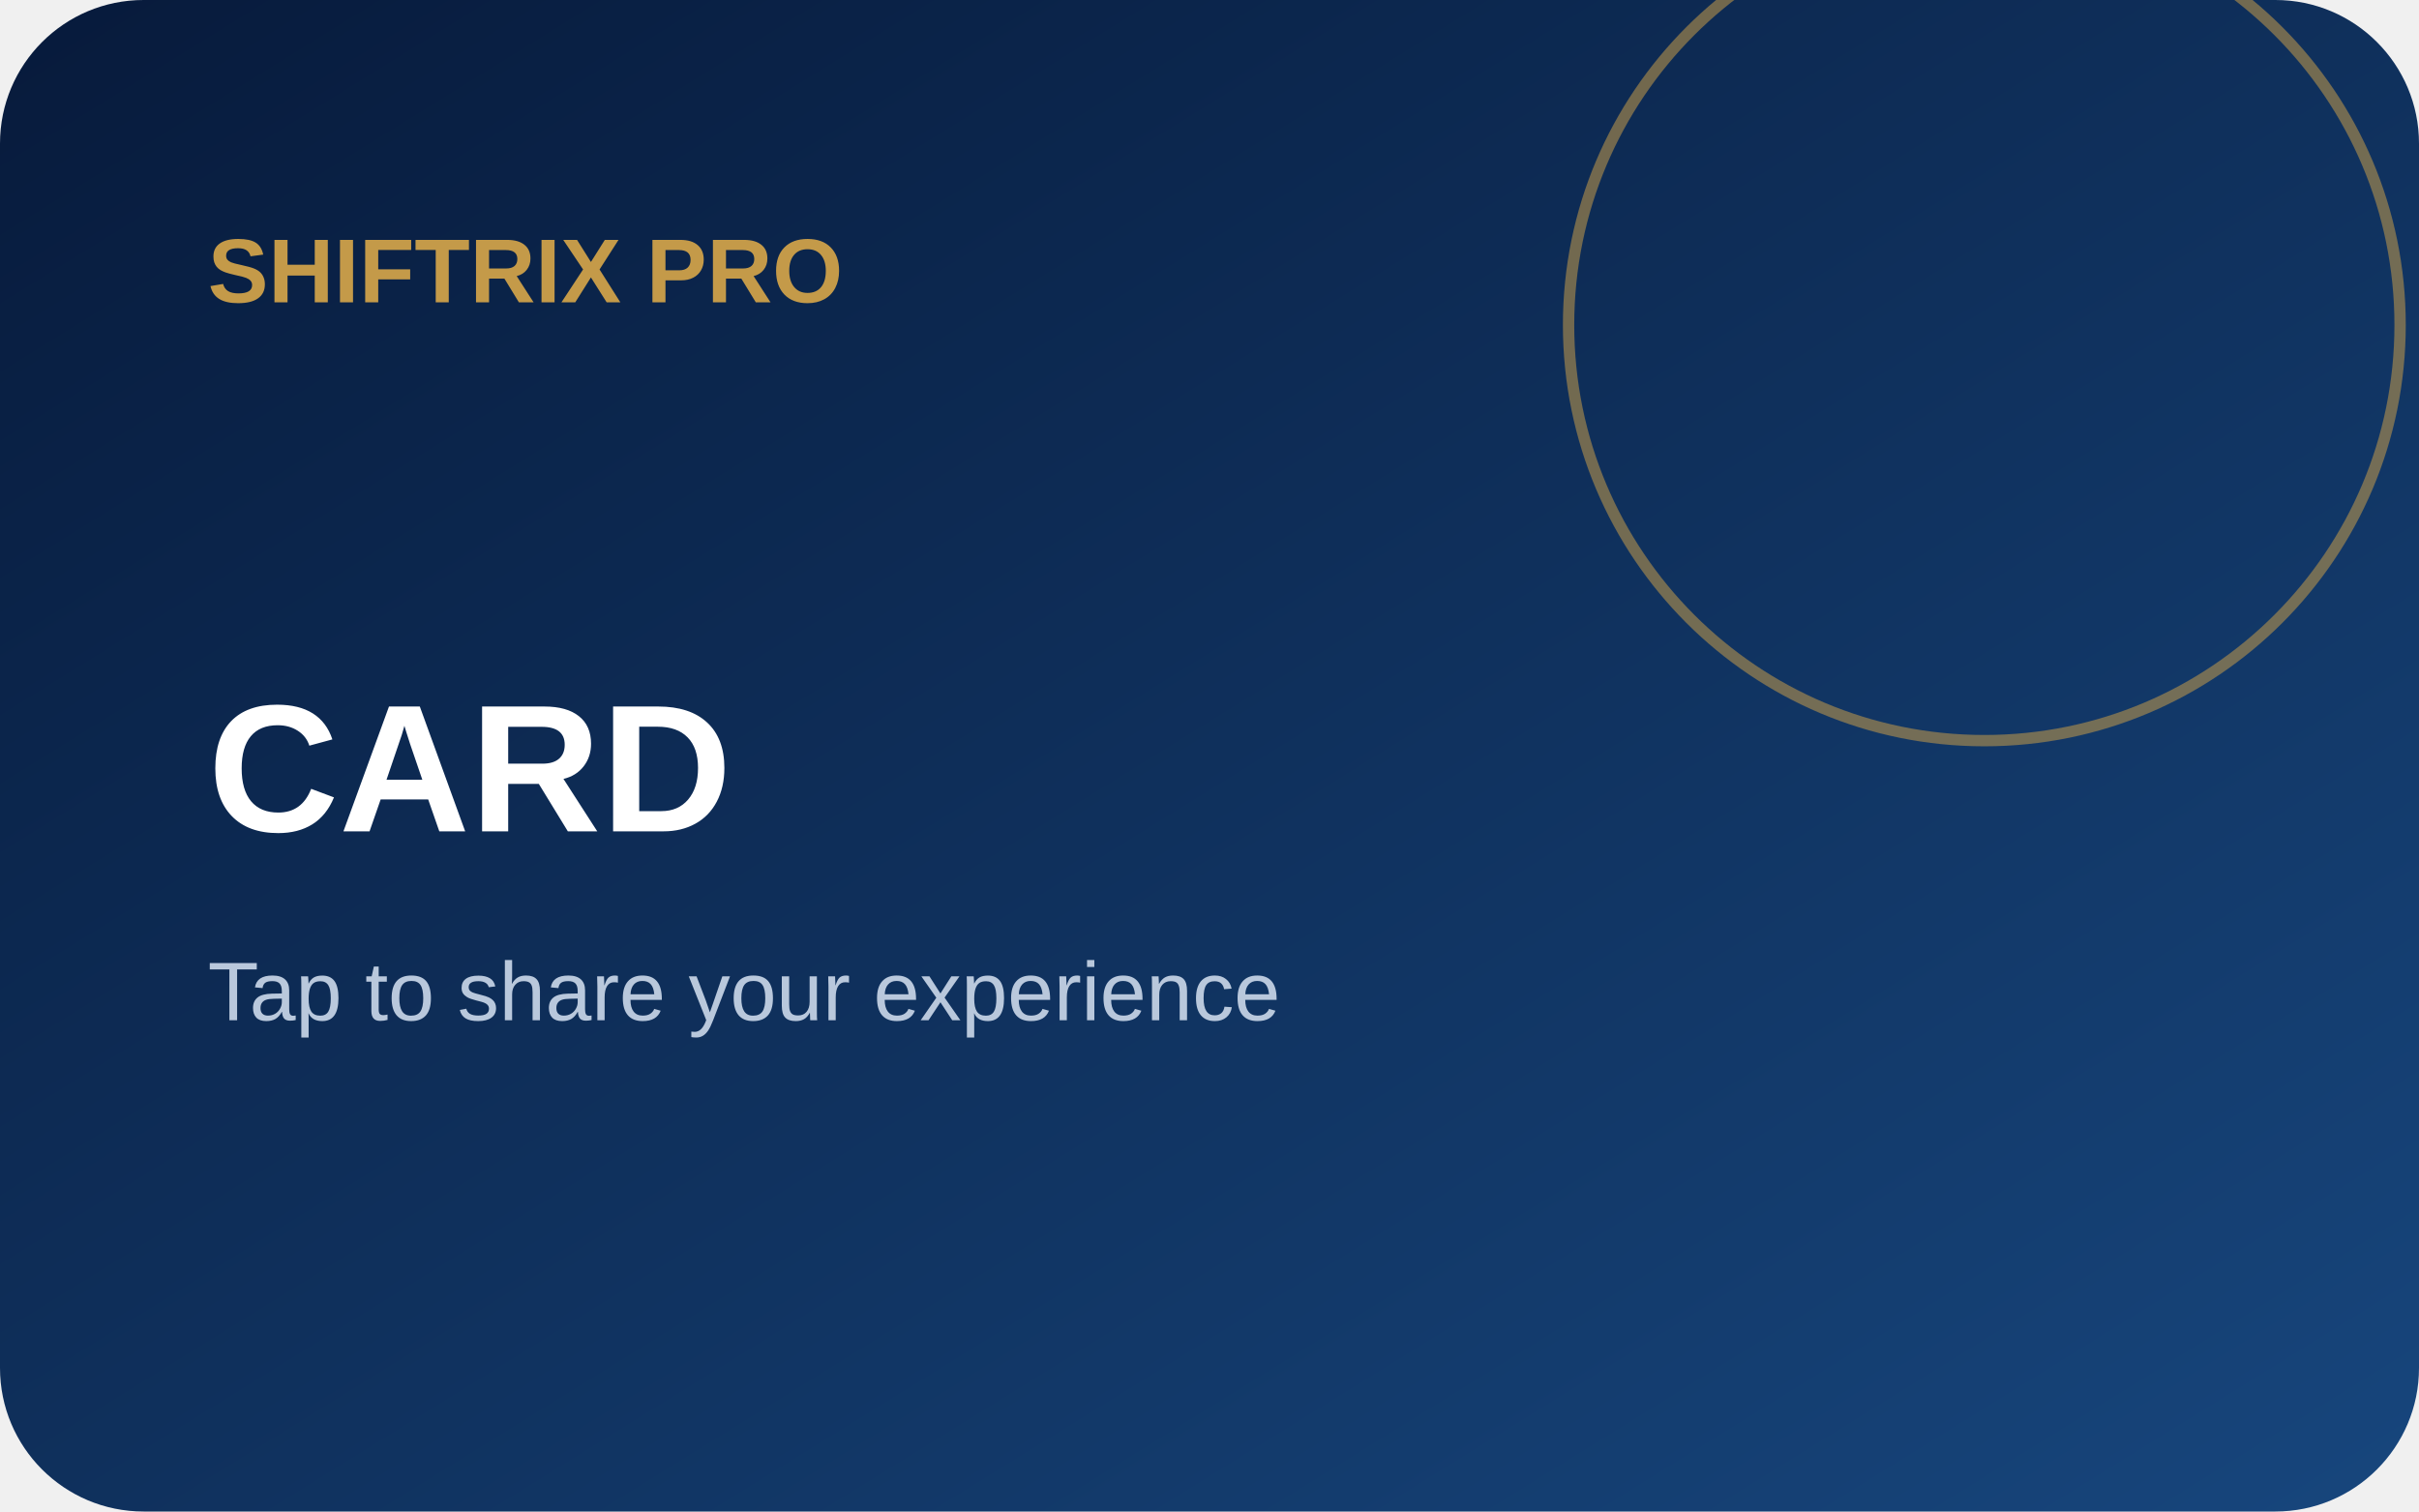
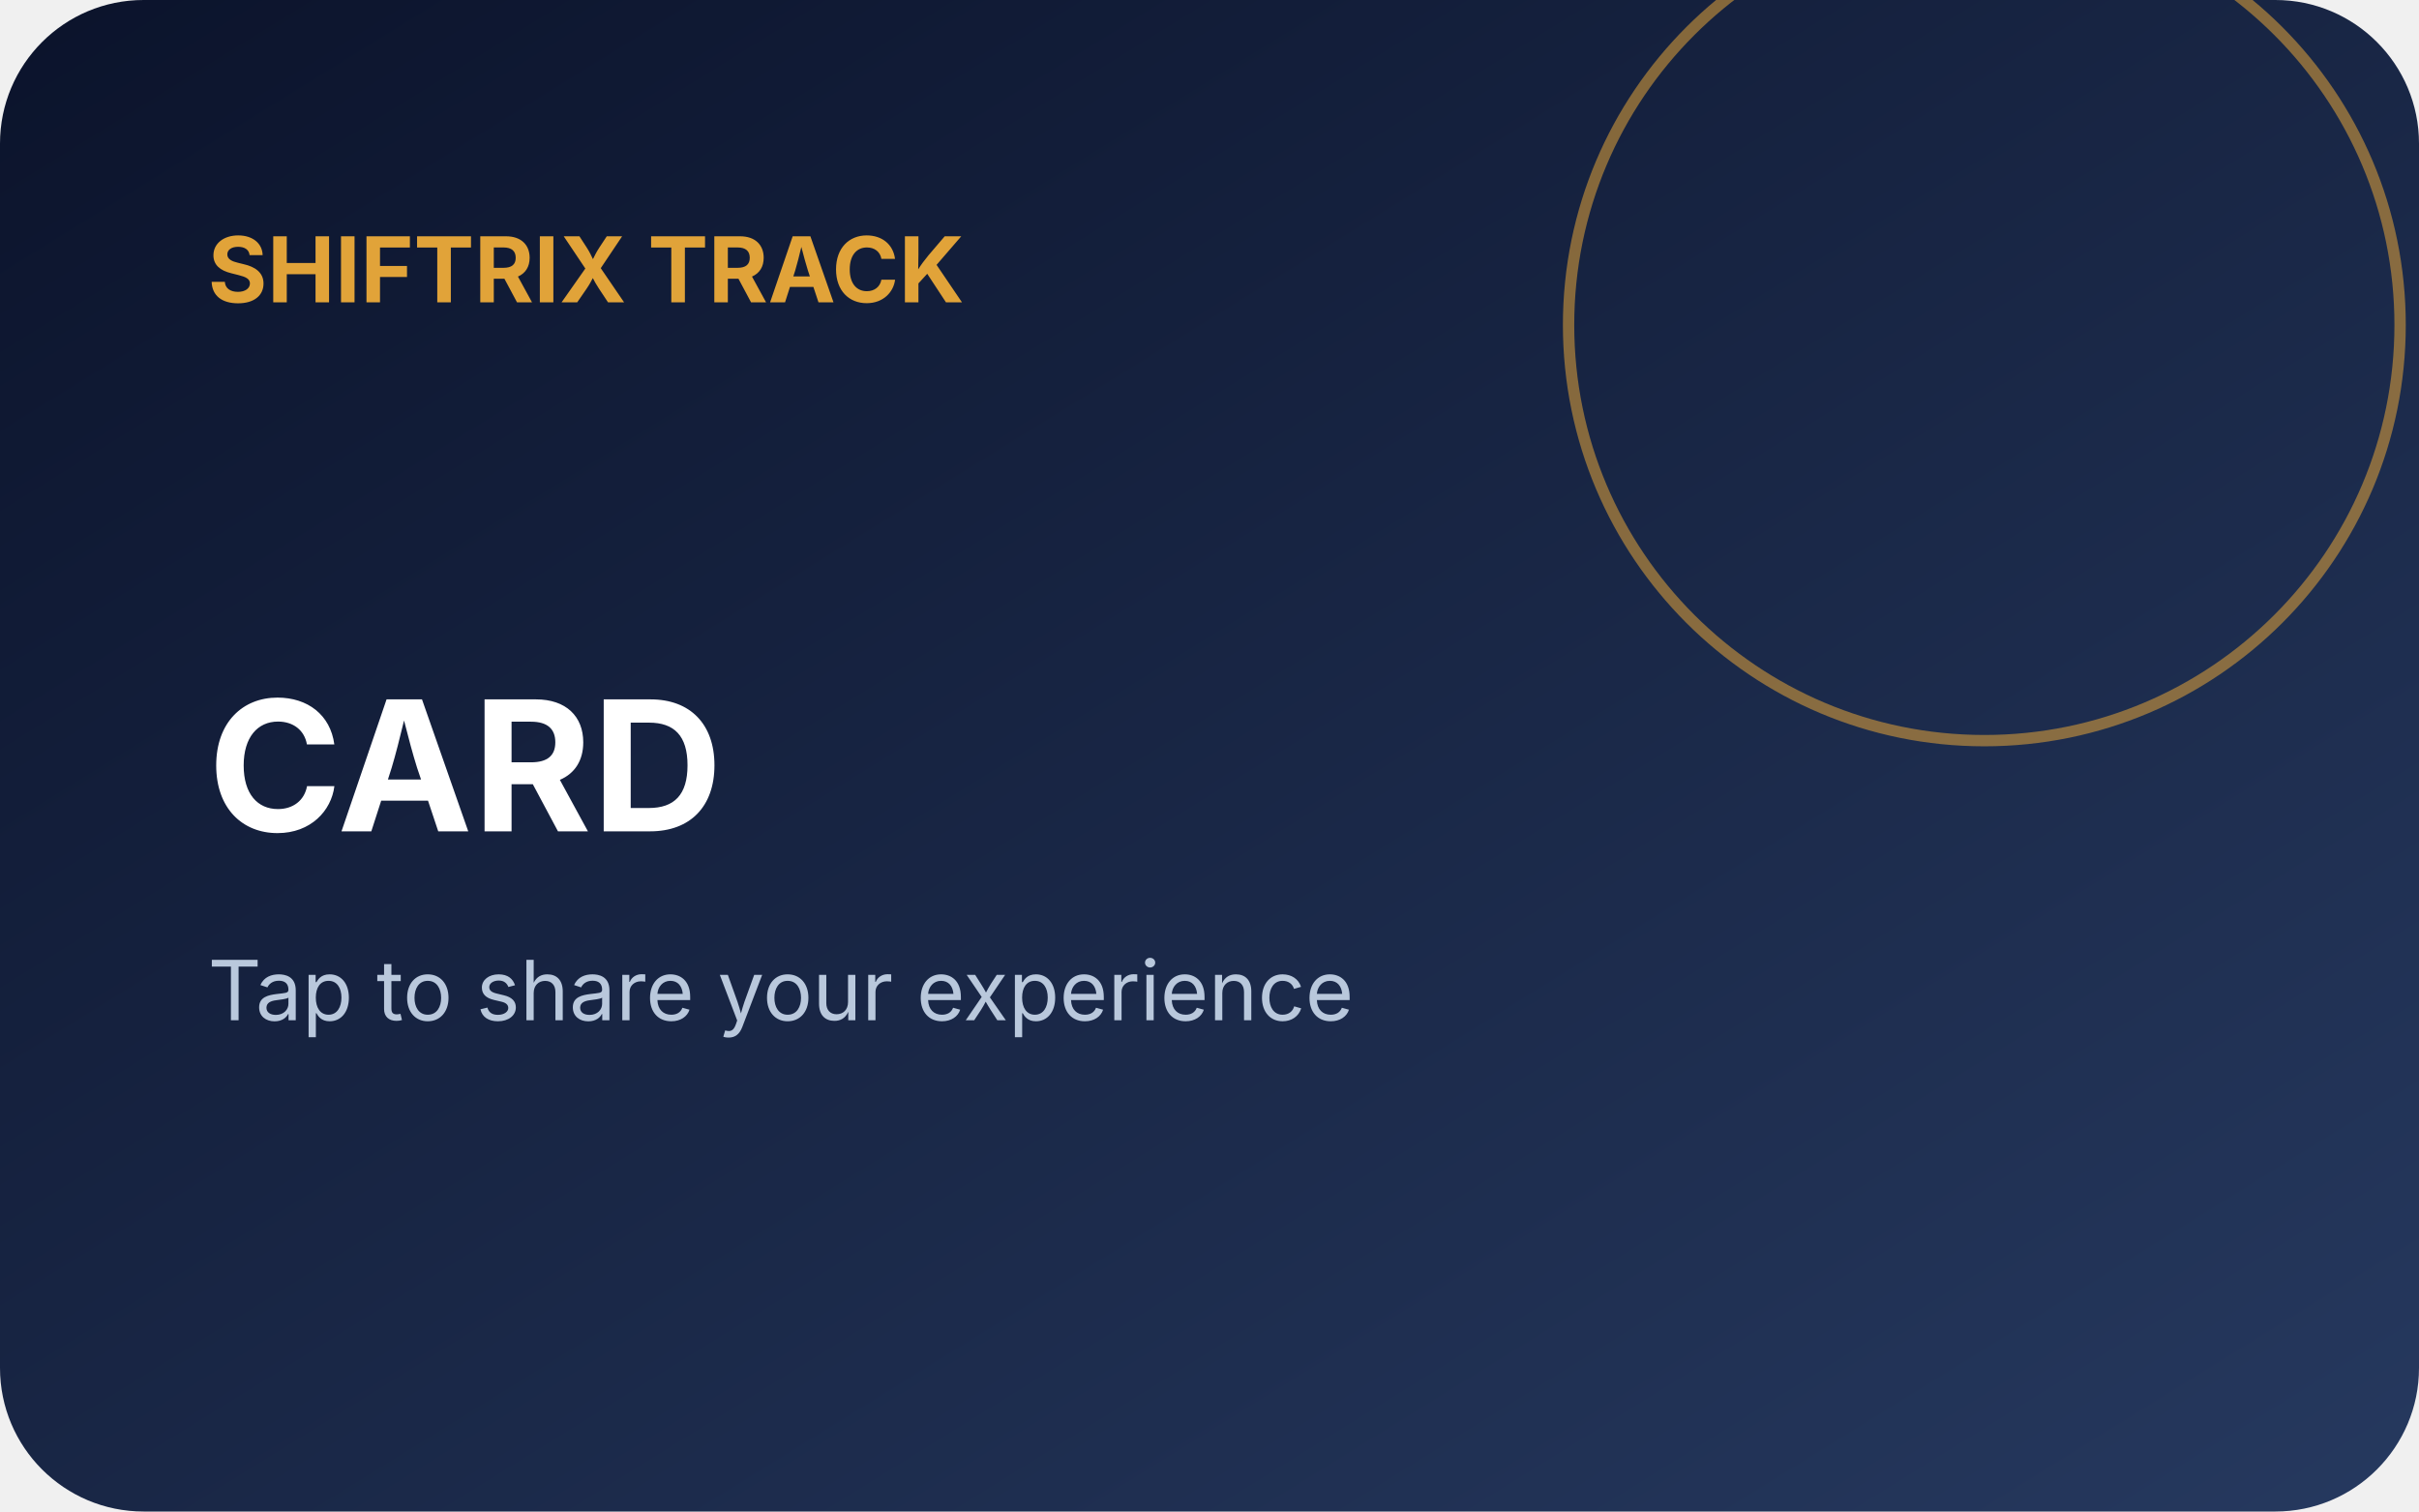
<svg xmlns="http://www.w3.org/2000/svg" viewBox="0 0 640 400">
  <defs>
    <linearGradient id="g" x2="1" y2="1">
-       <stop stop-color="#071a3b" />
-       <stop offset="1" stop-color="#17467d" />
+       <stop stop-color="#0B132B" />
+       <stop offset="1" stop-color="#26395f" />
    </linearGradient>
  </defs>
  <rect width="640" height="400" rx="38" fill="url(#g)" />
-   <circle cx="525" cy="86" r="110" fill="none" stroke="#c49a49" stroke-width="3" opacity=".55" />
-   <text x="55" y="80" fill="#c49a49" font-family="Arial" font-size="24" font-weight="700">SHIFTRIX PRO</text>
-   <text x="55" y="220" fill="white" font-family="Arial" font-size="48" font-weight="700">CARD</text>
-   <text x="55" y="270" fill="#b9c8dc" font-family="Arial" font-size="22">Tap to share your experience</text>
+   <circle cx="525" cy="86" r="110" fill="none" stroke="#E1A339" stroke-width="3" opacity=".55" />
+   <text x="55" y="80" fill="#E1A339" font-family="Inter,Arial,sans-serif" font-size="24" font-weight="700">SHIFTRIX TRACK</text>
+   <text x="55" y="220" fill="white" font-family="Inter,Arial,sans-serif" font-size="48" font-weight="700">CARD</text>
+   <text x="55" y="270" fill="#b9c8dc" font-family="Inter,Arial,sans-serif" font-size="22">Tap to share your experience</text>
</svg>
